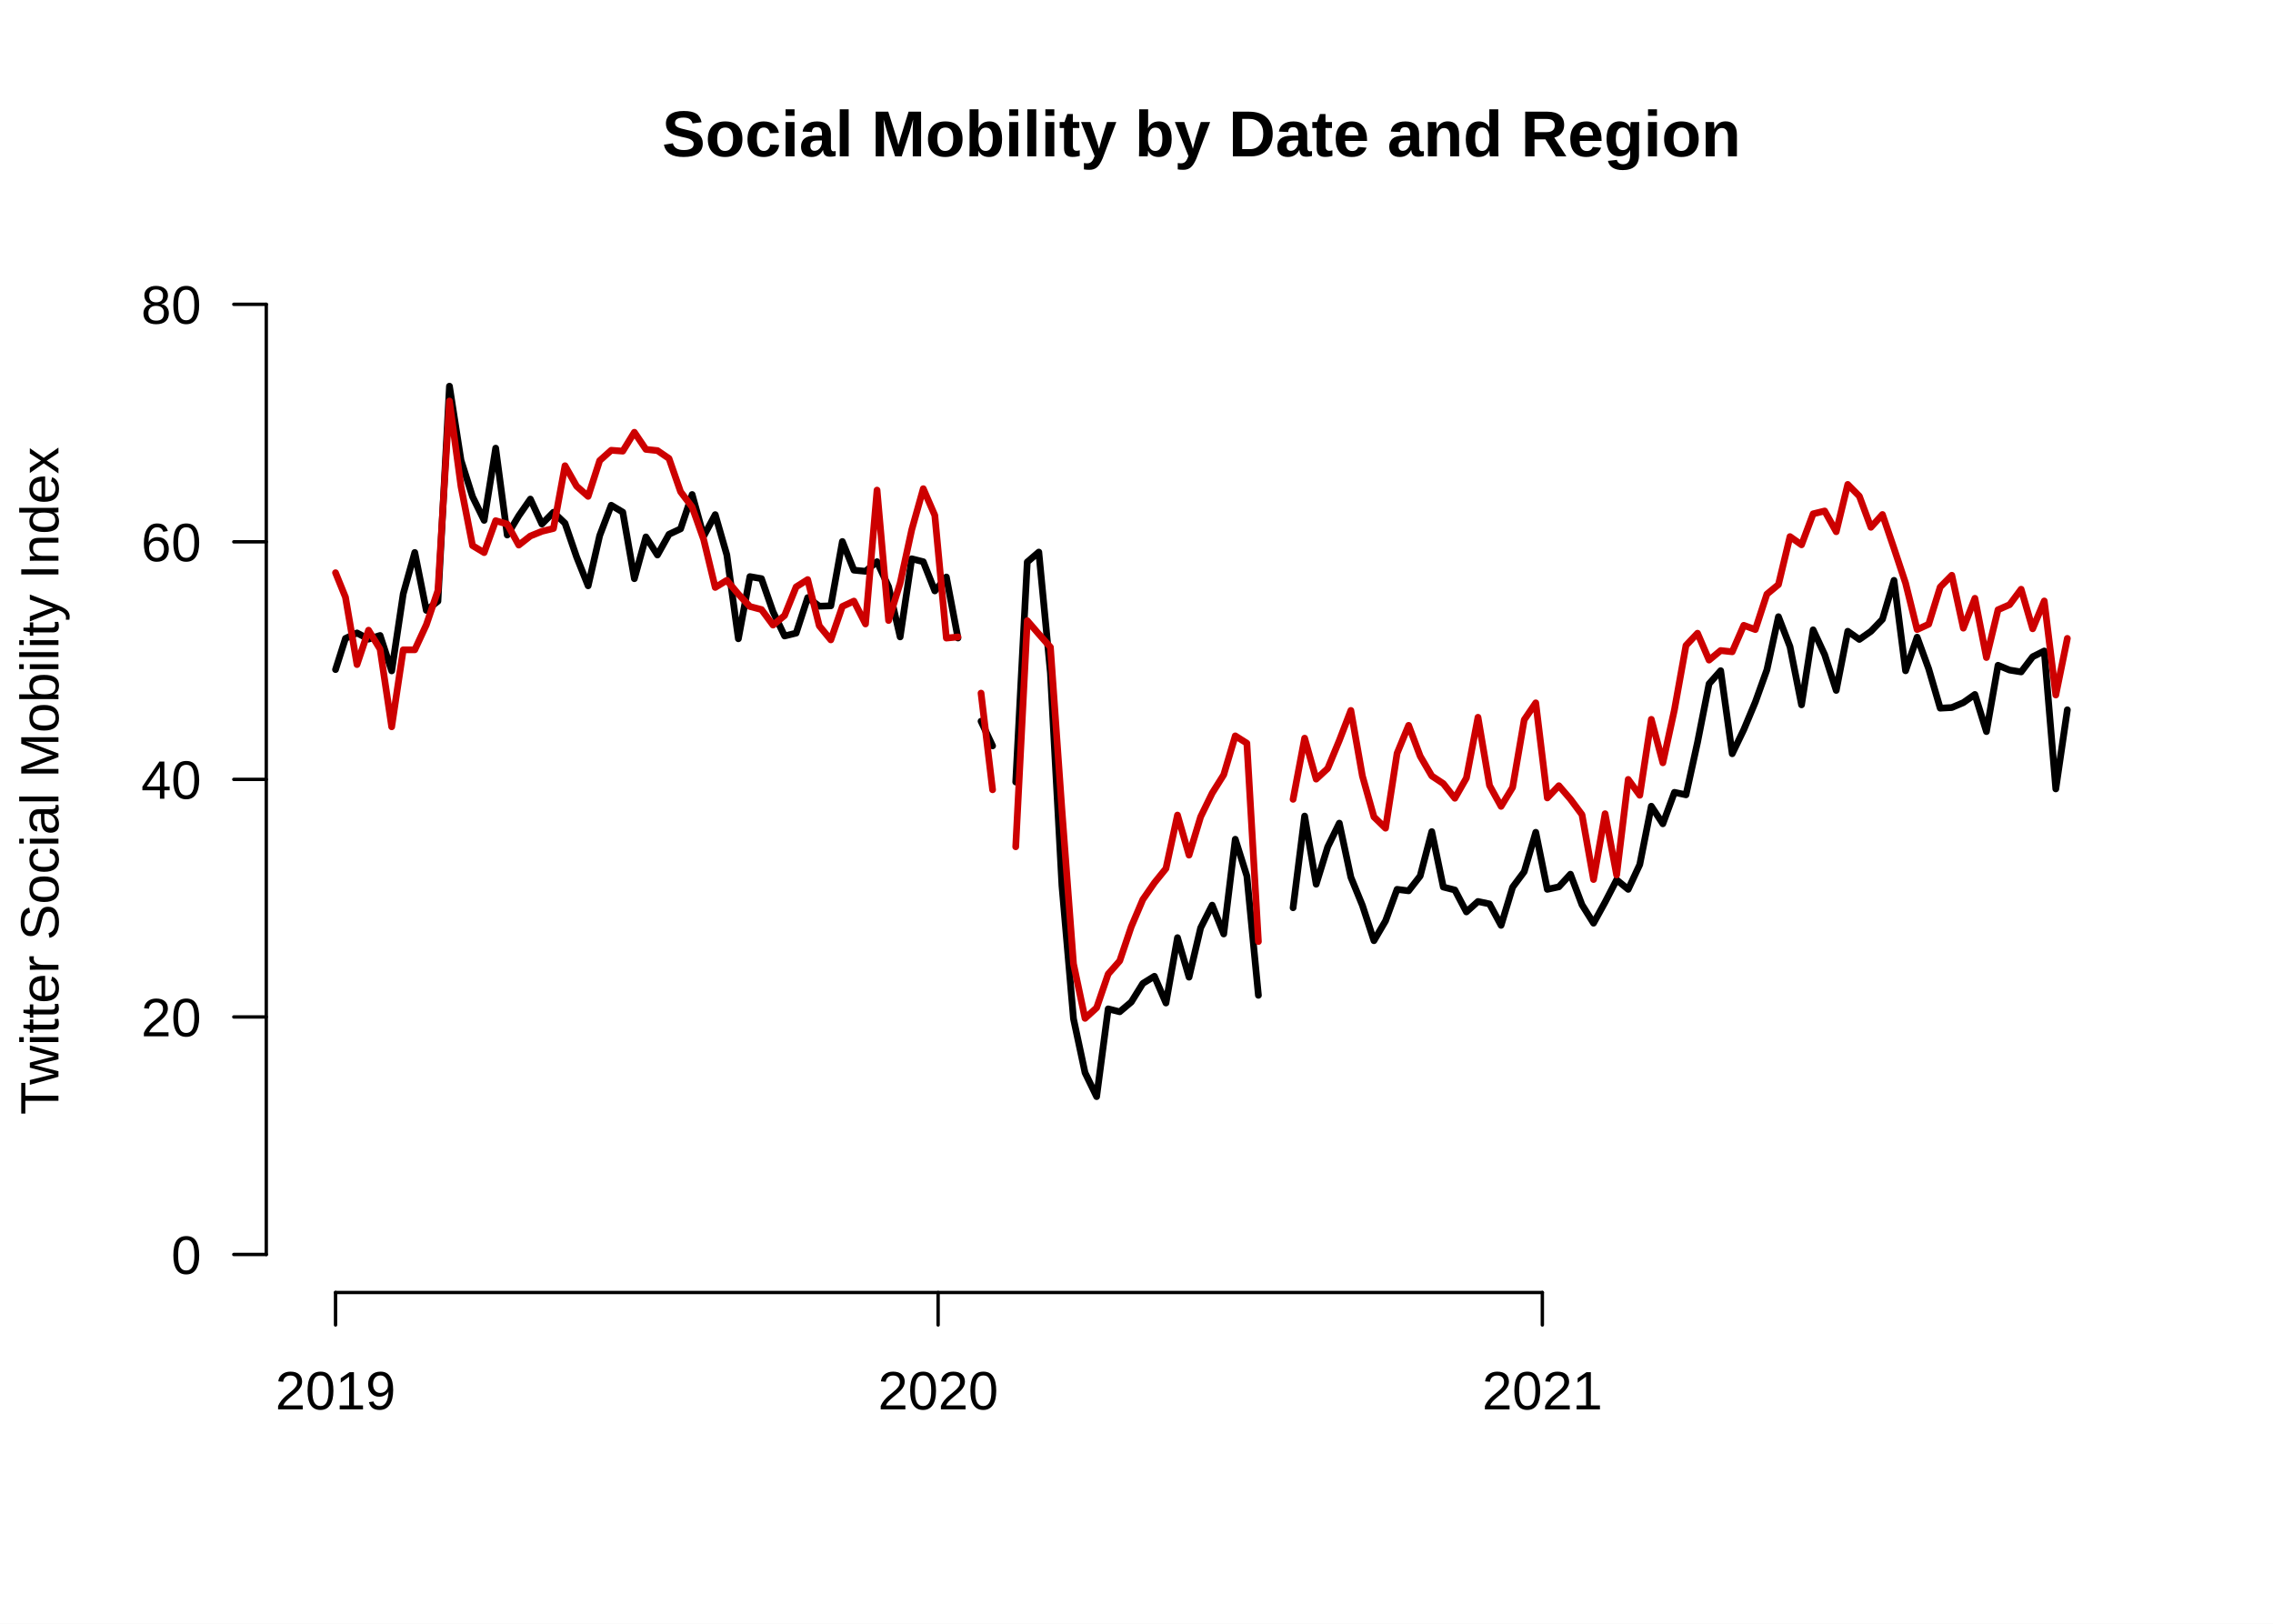
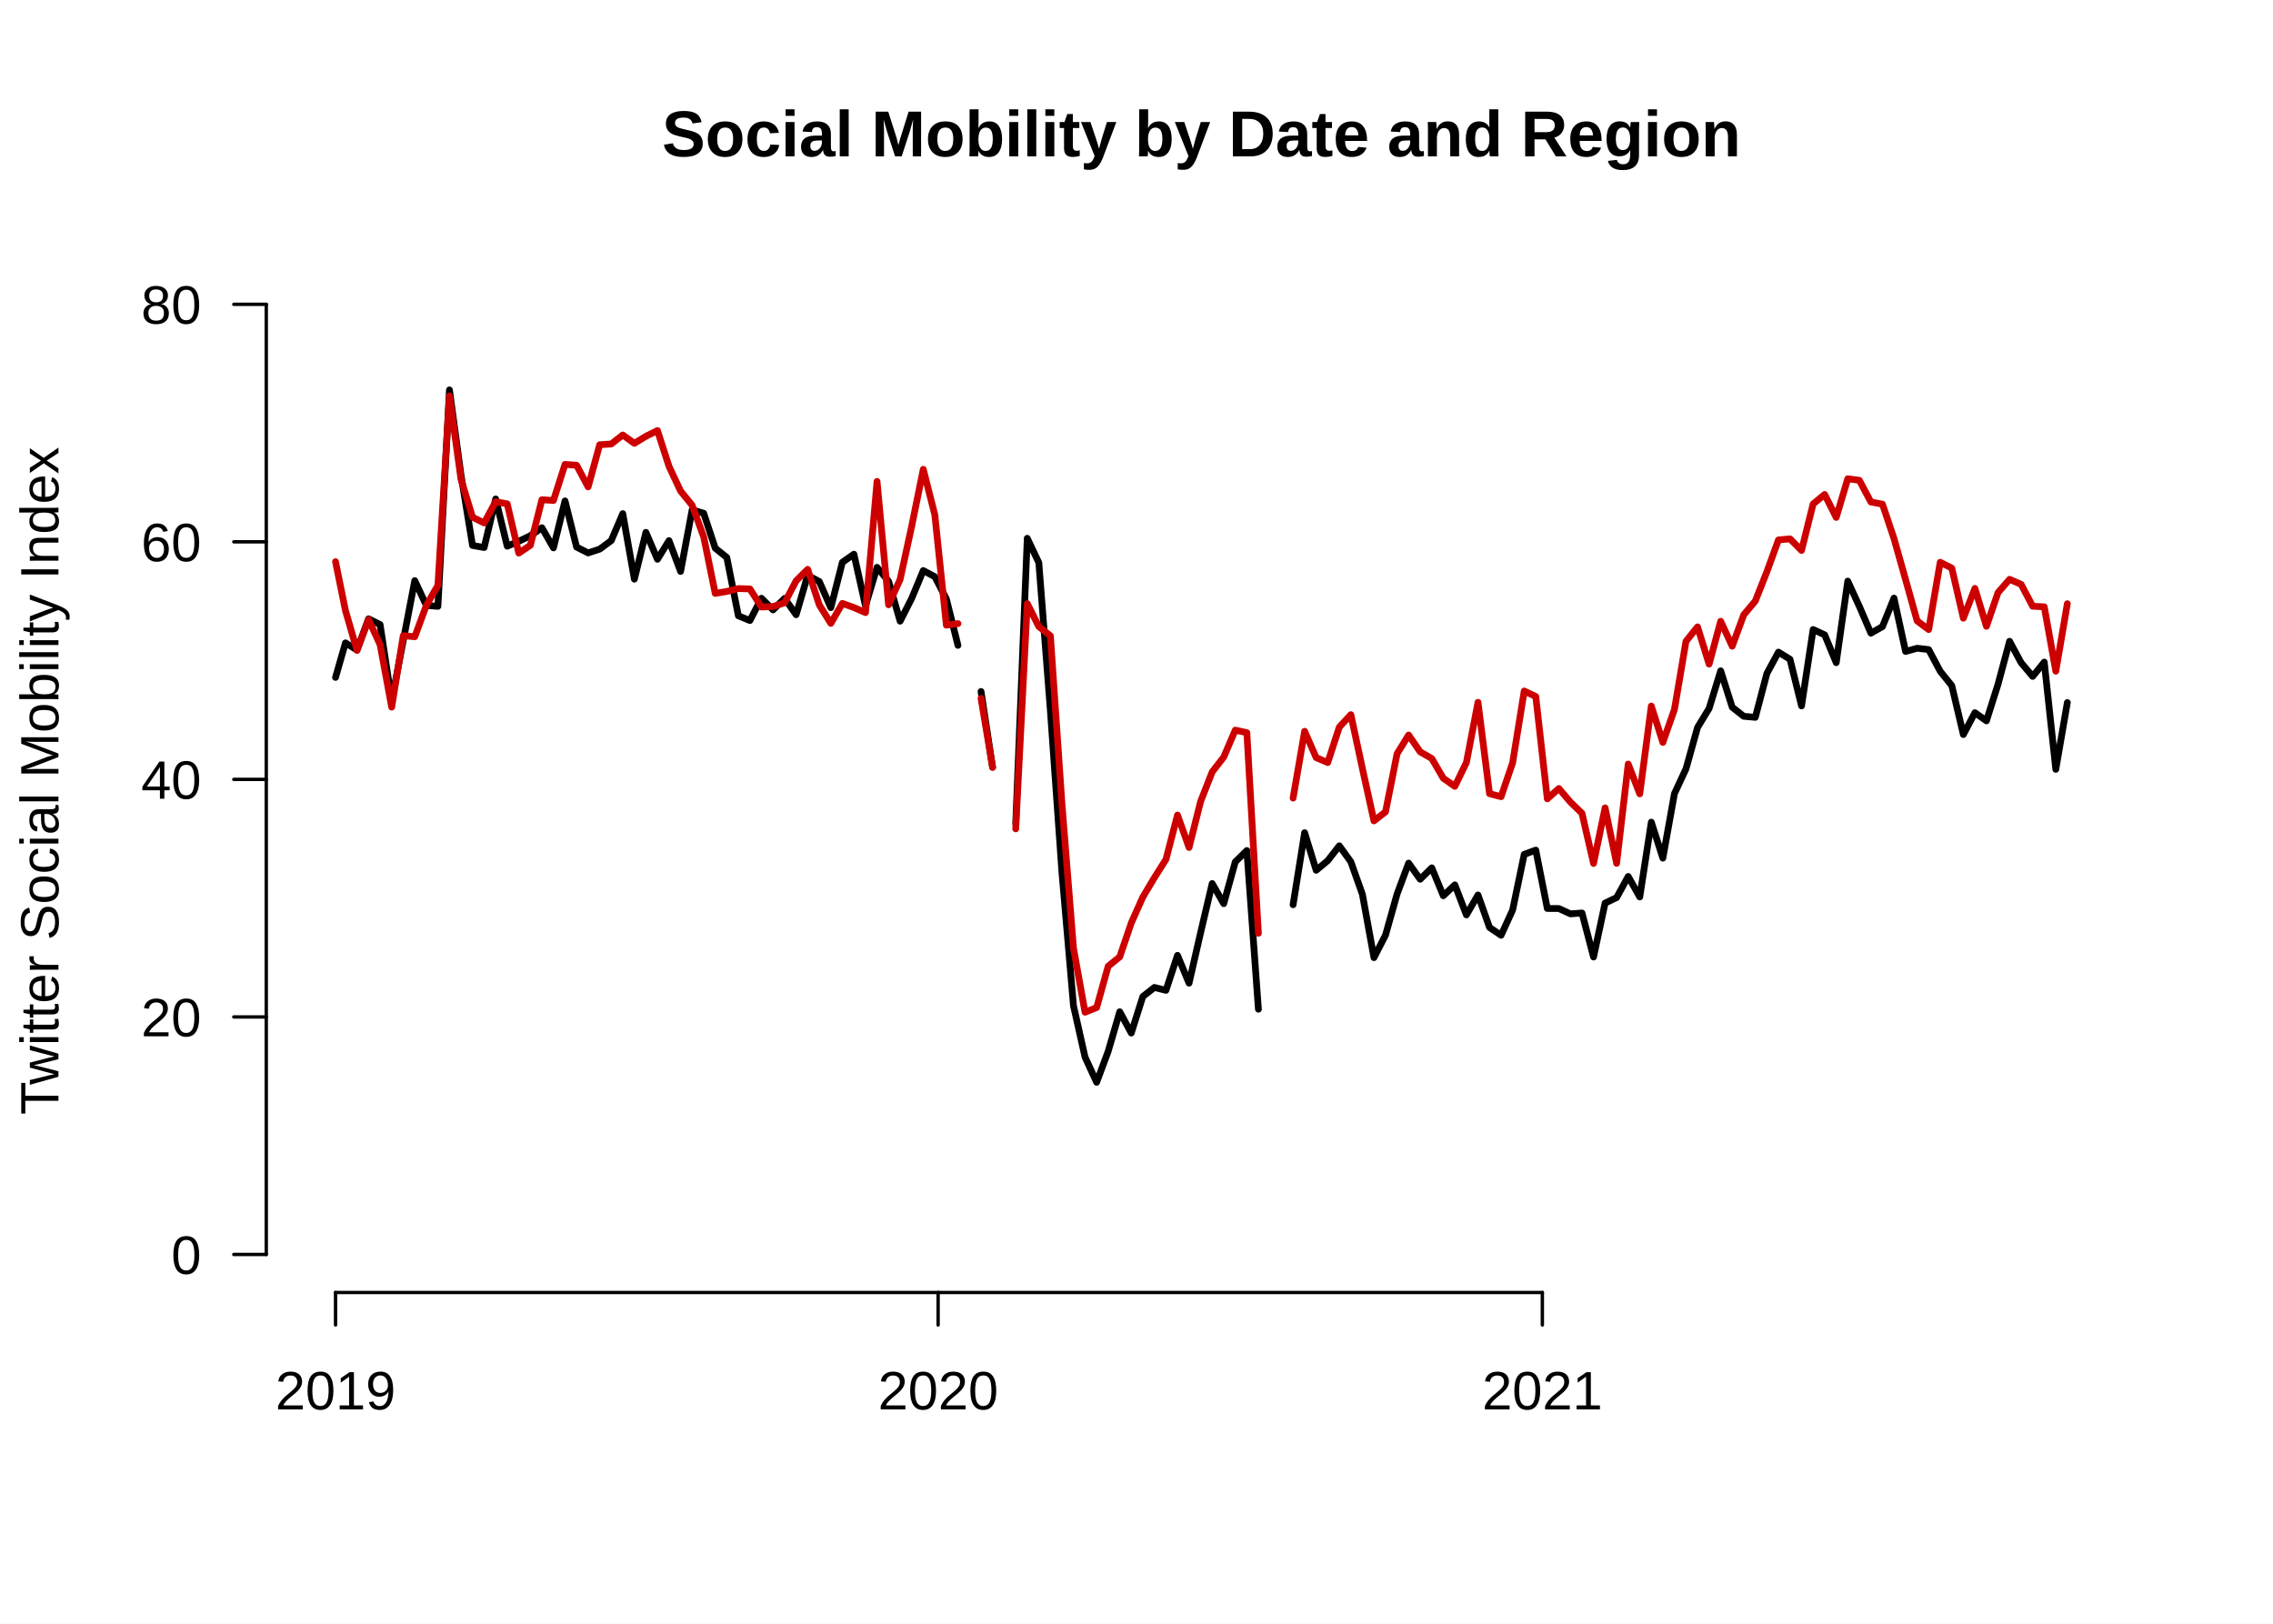
<svg xmlns="http://www.w3.org/2000/svg" viewBox="0 0 504.00 360.00">
  <defs>
    <style type="text/css">
    line, polyline, polygon, path, rect, circle {
      fill: none;
      stroke: #000000;
      stroke-linecap: round;
      stroke-linejoin: round;
      stroke-miterlimit: 10.00;
    }
  </style>
  </defs>
  <rect width="100%" height="100%" style="stroke: none; fill: #FFFFFF;" />
  <defs>
    <clipPath id="cpNTkuMDR8NDczLjc2fDI4Ni41Nnw1OS4wNA==">
      <rect x="59.04" y="59.04" width="414.72" height="227.52" />
    </clipPath>
  </defs>
-   <polyline points="74.40,148.45 76.60,141.55 79.16,140.33 81.72,141.70 84.28,140.89 86.85,148.74 89.41,131.66 91.97,122.49 94.53,135.33 97.10,133.30 99.66,85.62 102.22,102.04 104.78,110.13 107.35,115.37 109.91,99.36 112.47,118.62 115.03,114.35 117.60,110.65 120.16,116.18 122.72,113.57 125.28,116.01 127.85,123.48 130.41,129.88 132.97,118.75 135.53,112.02 138.09,113.55 140.66,128.30 143.22,119.04 145.78,123.05 148.34,118.46 150.91,117.25 153.47,109.64 156.03,118.87 158.59,114.10 161.16,123.02 163.72,141.62 166.28,127.84 168.84,128.29 171.41,135.64 173.97,141.00 176.53,140.37 179.09,132.50 181.66,134.40 184.22,134.32 186.78,120.06 189.34,126.41 191.91,126.66 194.47,124.53 197.03,130.11 199.59,141.21 202.16,123.89 204.72,124.54 207.28,131.01 209.84,127.93 212.41,141.45 " style="stroke-width: 1.50;" clip-path="url(#cpNTkuMDR8NDczLjc2fDI4Ni41Nnw1OS4wNA==)" />
-   <polyline points="217.53,159.90 220.09,165.37 " style="stroke-width: 1.50;" clip-path="url(#cpNTkuMDR8NDczLjc2fDI4Ni41Nnw1OS4wNA==)" />
-   <polyline points="225.22,173.38 227.78,124.60 230.34,122.40 232.91,149.18 235.47,196.39 238.03,225.87 240.59,237.83 243.16,243.13 245.72,223.68 248.28,224.32 250.84,222.16 253.40,218.04 255.97,216.45 258.53,222.38 261.09,207.89 263.65,216.65 266.22,205.72 268.78,200.68 271.34,207.07 273.90,186.07 276.47,194.21 279.03,220.67 " style="stroke-width: 1.50;" clip-path="url(#cpNTkuMDR8NDczLjc2fDI4Ni41Nnw1OS4wNA==)" />
-   <polyline points="286.72,201.26 289.28,180.93 291.84,196.04 294.40,187.75 296.97,182.50 299.53,194.48 302.09,200.73 304.65,208.56 307.22,204.17 309.78,197.18 312.34,197.50 314.90,194.22 317.47,184.38 320.03,196.67 322.59,197.32 325.15,202.18 327.72,199.87 330.28,200.41 332.84,205.16 335.40,196.70 337.97,193.26 340.53,184.53 343.09,197.18 345.65,196.62 348.22,193.82 350.78,200.60 353.34,204.68 355.90,200.02 358.46,195.07 361.03,197.18 363.59,191.68 366.15,178.75 368.71,182.64 371.28,175.67 373.84,176.22 376.40,164.58 378.96,151.60 381.53,148.70 384.09,167.11 386.65,161.79 389.21,155.67 391.78,148.51 394.34,136.73 396.90,143.37 399.46,156.27 402.03,139.64 404.59,145.15 407.15,153.07 409.71,139.96 412.28,141.77 414.84,139.98 417.40,137.31 419.96,128.67 422.53,148.72 425.09,141.27 427.65,148.28 430.21,157.01 432.78,156.87 435.34,155.78 437.90,153.97 440.46,162.20 443.03,147.50 445.59,148.56 448.15,148.97 450.71,145.61 453.28,144.33 455.84,174.91 458.40,157.37 " style="stroke-width: 1.50;" clip-path="url(#cpNTkuMDR8NDczLjc2fDI4Ni41Nnw1OS4wNA==)" />
+   <polyline points="74.40,150.19 76.60,142.53 79.16,144.11 81.72,137.20 84.28,138.47 86.85,155.36 89.41,142.05 91.97,128.73 94.53,134.23 97.10,134.43 99.66,86.45 102.22,105.33 104.78,120.93 107.35,121.39 109.91,110.62 112.47,121.10 115.03,120.01 117.60,118.77 120.16,117.01 122.72,121.47 125.28,111.06 127.85,121.29 130.41,122.59 132.97,121.75 135.53,119.86 138.09,113.88 140.66,128.41 143.22,118.03 145.78,124.00 148.34,119.86 150.91,126.70 153.47,113.04 156.03,113.79 158.59,121.53 161.16,123.60 163.72,136.53 166.28,137.58 168.84,132.64 171.41,135.22 173.97,132.67 176.53,136.29 179.09,127.57 181.66,128.92 184.22,134.72 186.78,124.67 189.34,122.87 191.91,134.33 194.47,125.78 197.03,128.88 199.59,137.72 202.16,132.65 204.72,126.50 207.28,127.86 209.84,132.79 212.41,143.08 " style="stroke-width: 1.50;" clip-path="url(#cpNTkuMDR8NDczLjc2fDI4Ni41Nnw1OS4wNA==)" />
+   <polyline points="217.53,153.31 220.09,170.10 " style="stroke-width: 1.50;" clip-path="url(#cpNTkuMDR8NDczLjc2fDI4Ni41Nnw1OS4wNA==)" />
+   <polyline points="225.22,182.60 227.78,119.35 230.34,124.75 232.91,157.63 235.47,193.44 238.03,222.99 240.59,234.37 243.16,239.96 245.72,233.09 248.28,224.32 250.84,229.04 253.40,220.95 255.97,218.92 258.53,219.57 261.09,211.81 263.65,217.98 266.22,206.76 268.78,195.89 271.34,200.35 273.90,191.09 276.47,188.57 279.03,223.75 " style="stroke-width: 1.50;" clip-path="url(#cpNTkuMDR8NDczLjc2fDI4Ni41Nnw1OS4wNA==)" />
+   <polyline points="286.72,200.59 289.28,184.62 291.84,192.95 294.40,190.82 296.97,187.52 299.53,191.07 302.09,198.28 304.65,212.32 307.22,207.31 309.78,198.21 312.34,191.36 314.90,194.94 317.47,192.41 320.03,198.60 322.59,196.18 325.15,202.84 327.72,198.42 330.28,205.63 332.84,207.36 335.40,201.76 337.97,189.42 340.53,188.48 343.09,201.42 345.65,201.43 348.22,202.61 350.78,202.42 353.34,212.18 355.90,200.23 358.46,199.00 361.03,194.32 363.59,198.87 366.15,182.28 368.71,190.26 371.28,175.95 373.84,170.46 376.40,161.29 378.96,157.08 381.53,148.73 384.09,156.80 386.65,158.81 389.21,159.04 391.78,149.31 394.34,144.58 396.90,146.16 399.46,156.51 402.03,139.57 404.59,140.75 407.15,146.92 409.71,128.84 412.28,134.44 414.84,140.38 417.40,138.93 419.96,132.61 422.53,144.44 425.09,143.72 427.65,144.02 430.21,148.82 432.78,152.02 435.34,162.85 437.90,158.01 440.46,159.82 443.03,151.70 445.59,142.18 448.15,146.93 450.71,149.97 453.28,146.80 455.84,170.57 458.40,155.76 " style="stroke-width: 1.50;" clip-path="url(#cpNTkuMDR8NDczLjc2fDI4Ni41Nnw1OS4wNA==)" />
  <defs>
    <clipPath id="cpMC4wMHw1MDQuMDB8MzYwLjAwfDAuMDA=">
      <rect x="0.00" y="0.00" width="504.00" height="360.00" />
    </clipPath>
  </defs>
  <line x1="74.40" y1="286.56" x2="341.99" y2="286.56" style="stroke-width: 0.75;" clip-path="url(#cpMC4wMHw1MDQuMDB8MzYwLjAwfDAuMDA=)" />
  <line x1="74.40" y1="286.56" x2="74.40" y2="293.76" style="stroke-width: 0.75;" clip-path="url(#cpMC4wMHw1MDQuMDB8MzYwLjAwfDAuMDA=)" />
  <line x1="208.01" y1="286.56" x2="208.01" y2="293.76" style="stroke-width: 0.75;" clip-path="url(#cpMC4wMHw1MDQuMDB8MzYwLjAwfDAuMDA=)" />
  <line x1="341.99" y1="286.56" x2="341.99" y2="293.76" style="stroke-width: 0.75;" clip-path="url(#cpMC4wMHw1MDQuMDB8MzYwLjAwfDAuMDA=)" />
  <g clip-path="url(#cpMC4wMHw1MDQuMDB8MzYwLjAwfDAuMDA=)">
    <text x="61.05" y="312.48" style="font-size: 12.00px; font-family: Arial;" textLength="26.70px" lengthAdjust="spacingAndGlyphs">2019</text>
  </g>
  <g clip-path="url(#cpMC4wMHw1MDQuMDB8MzYwLjAwfDAuMDA=)">
    <text x="194.67" y="312.48" style="font-size: 12.00px; font-family: Arial;" textLength="26.70px" lengthAdjust="spacingAndGlyphs">2020</text>
  </g>
  <g clip-path="url(#cpMC4wMHw1MDQuMDB8MzYwLjAwfDAuMDA=)">
    <text x="328.64" y="312.48" style="font-size: 12.00px; font-family: Arial;" textLength="26.70px" lengthAdjust="spacingAndGlyphs">2021</text>
  </g>
  <line x1="59.04" y1="278.13" x2="59.04" y2="67.47" style="stroke-width: 0.75;" clip-path="url(#cpMC4wMHw1MDQuMDB8MzYwLjAwfDAuMDA=)" />
  <line x1="59.04" y1="278.13" x2="51.84" y2="278.13" style="stroke-width: 0.75;" clip-path="url(#cpMC4wMHw1MDQuMDB8MzYwLjAwfDAuMDA=)" />
  <line x1="59.04" y1="225.47" x2="51.84" y2="225.47" style="stroke-width: 0.75;" clip-path="url(#cpMC4wMHw1MDQuMDB8MzYwLjAwfDAuMDA=)" />
  <line x1="59.04" y1="172.80" x2="51.84" y2="172.80" style="stroke-width: 0.75;" clip-path="url(#cpMC4wMHw1MDQuMDB8MzYwLjAwfDAuMDA=)" />
  <line x1="59.04" y1="120.13" x2="51.84" y2="120.13" style="stroke-width: 0.75;" clip-path="url(#cpMC4wMHw1MDQuMDB8MzYwLjAwfDAuMDA=)" />
  <line x1="59.04" y1="67.47" x2="51.84" y2="67.47" style="stroke-width: 0.75;" clip-path="url(#cpMC4wMHw1MDQuMDB8MzYwLjAwfDAuMDA=)" />
  <g clip-path="url(#cpMC4wMHw1MDQuMDB8MzYwLjAwfDAuMDA=)">
    <text x="37.97" y="282.43" style="font-size: 12.00px; font-family: Arial;" textLength="6.67px" lengthAdjust="spacingAndGlyphs">0</text>
  </g>
  <g clip-path="url(#cpMC4wMHw1MDQuMDB8MzYwLjAwfDAuMDA=)">
    <text x="31.29" y="229.76" style="font-size: 12.00px; font-family: Arial;" textLength="13.35px" lengthAdjust="spacingAndGlyphs">20</text>
  </g>
  <g clip-path="url(#cpMC4wMHw1MDQuMDB8MzYwLjAwfDAuMDA=)">
    <text x="31.29" y="177.09" style="font-size: 12.00px; font-family: Arial;" textLength="13.35px" lengthAdjust="spacingAndGlyphs">40</text>
  </g>
  <g clip-path="url(#cpMC4wMHw1MDQuMDB8MzYwLjAwfDAuMDA=)">
    <text x="31.29" y="124.43" style="font-size: 12.00px; font-family: Arial;" textLength="13.35px" lengthAdjust="spacingAndGlyphs">60</text>
  </g>
  <g clip-path="url(#cpMC4wMHw1MDQuMDB8MzYwLjAwfDAuMDA=)">
    <text x="31.29" y="71.76" style="font-size: 12.00px; font-family: Arial;" textLength="13.35px" lengthAdjust="spacingAndGlyphs">80</text>
  </g>
  <g clip-path="url(#cpMC4wMHw1MDQuMDB8MzYwLjAwfDAuMDA=)">
    <text x="146.78" y="34.67" style="font-size: 14.40px; font-weight: bold; font-family: Arial;" textLength="239.23px" lengthAdjust="spacingAndGlyphs">Social Mobility by Date and Region</text>
  </g>
  <g clip-path="url(#cpMC4wMHw1MDQuMDB8MzYwLjAwfDAuMDA=)">
    <text transform="translate(12.96,247.16) rotate(-90)" style="font-size: 12.00px; font-family: Arial;" textLength="148.72px" lengthAdjust="spacingAndGlyphs">Twitter Social Mobility Index</text>
  </g>
  <defs>
    <clipPath id="cpNTkuMDR8NDczLjc2fDI4Ni41Nnw1OS4wNA==">
      <rect x="59.04" y="59.04" width="414.72" height="227.52" />
    </clipPath>
  </defs>
-   <polyline points="74.40,126.98 76.60,132.40 79.16,147.34 81.72,139.72 84.28,143.92 86.85,161.14 89.41,144.07 91.97,144.07 94.53,138.53 97.10,130.94 99.66,88.91 102.22,107.87 104.78,120.97 107.35,122.52 109.91,115.44 112.47,116.20 115.03,120.85 117.60,118.84 120.16,117.80 122.72,117.17 125.28,103.26 127.85,107.79 130.41,110.05 132.97,102.12 135.53,99.83 138.09,100.02 140.66,95.84 143.22,99.63 145.78,99.90 148.34,101.65 150.91,109.03 153.47,112.41 156.03,119.63 158.59,130.24 161.16,128.66 163.72,131.73 166.28,134.47 168.84,135.14 171.41,138.59 173.97,136.46 176.53,130.12 179.09,128.50 181.66,138.75 184.22,141.87 186.78,134.46 189.34,133.27 191.91,138.34 194.47,108.66 197.03,137.57 199.59,129.29 202.16,117.46 204.72,108.35 207.28,114.26 209.84,141.47 212.41,141.22 " style="stroke-width: 1.50; stroke: #CD0000;" clip-path="url(#cpNTkuMDR8NDczLjc2fDI4Ni41Nnw1OS4wNA==)" />
-   <polyline points="217.53,153.67 220.09,175.10 " style="stroke-width: 1.50; stroke: #CD0000;" clip-path="url(#cpNTkuMDR8NDczLjc2fDI4Ni41Nnw1OS4wNA==)" />
-   <polyline points="225.22,187.74 227.78,137.61 230.34,140.58 232.91,143.48 235.47,179.66 238.03,213.68 240.59,225.78 243.16,223.43 245.72,215.95 248.28,213.04 250.84,205.46 253.40,199.44 255.97,195.73 258.53,192.56 261.09,180.71 263.65,189.59 266.22,181.10 268.78,175.85 271.34,171.77 273.90,163.15 276.47,164.78 279.03,208.75 " style="stroke-width: 1.50; stroke: #CD0000;" clip-path="url(#cpNTkuMDR8NDczLjc2fDI4Ni41Nnw1OS4wNA==)" />
-   <polyline points="286.72,177.22 289.28,163.66 291.84,172.74 294.40,170.37 296.97,164.17 299.53,157.51 302.09,172.04 304.65,181.12 307.22,183.62 309.78,167.02 312.34,160.82 314.90,167.64 317.47,172.03 320.03,173.73 322.59,176.98 325.15,172.49 327.72,159.03 330.28,174.15 332.84,178.78 335.40,174.57 337.97,159.59 340.53,155.83 343.09,176.91 345.65,174.20 348.22,177.18 350.78,180.62 353.34,195.00 355.90,180.41 358.46,193.99 361.03,172.81 363.59,176.32 366.15,159.49 368.71,169.12 371.28,157.35 373.84,143.10 376.40,140.39 378.96,146.35 381.53,144.23 384.09,144.51 386.65,138.64 389.21,139.58 391.78,131.73 394.34,129.61 396.90,118.97 399.46,120.79 402.03,113.92 404.59,113.29 407.15,117.89 409.71,107.40 412.28,110.01 414.84,116.91 417.40,114.07 419.96,121.57 422.53,129.29 425.09,139.58 427.65,138.40 430.21,130.15 432.78,127.54 435.34,139.27 437.90,132.65 440.46,145.78 443.03,135.19 445.59,134.07 448.15,130.64 450.71,139.41 453.28,133.24 455.84,154.09 458.40,141.54 " style="stroke-width: 1.50; stroke: #CD0000;" clip-path="url(#cpNTkuMDR8NDczLjc2fDI4Ni41Nnw1OS4wNA==)" />
+   <polyline points="74.40,124.53 76.60,135.38 79.16,144.21 81.72,137.36 84.28,142.92 86.85,156.78 89.41,140.94 91.97,141.17 94.53,134.24 97.10,129.77 99.66,87.78 102.22,106.27 104.78,114.67 107.35,115.94 109.91,111.23 112.47,111.71 115.03,122.63 117.60,120.89 120.16,110.79 122.72,110.96 125.28,102.96 127.85,103.15 130.41,107.95 132.97,98.60 135.53,98.44 138.09,96.44 140.66,98.29 143.22,96.73 145.78,95.46 148.34,103.39 150.91,108.87 153.47,112.02 156.03,119.01 158.59,131.57 161.16,131.13 163.72,130.49 166.28,130.57 168.84,134.58 171.41,134.48 173.97,133.65 176.53,128.77 179.09,126.23 181.66,134.11 184.22,138.21 186.78,133.78 189.34,134.70 191.91,135.82 194.47,106.73 197.03,134.09 199.59,128.45 202.16,116.63 204.72,104.05 207.28,114.13 209.84,138.61 212.41,138.26 " style="stroke-width: 1.50; stroke: #CD0000;" clip-path="url(#cpNTkuMDR8NDczLjc2fDI4Ni41Nnw1OS4wNA==)" />
+   <polyline points="217.53,154.84 220.09,170.13 " style="stroke-width: 1.50; stroke: #CD0000;" clip-path="url(#cpNTkuMDR8NDczLjc2fDI4Ni41Nnw1OS4wNA==)" />
+   <polyline points="225.22,183.77 227.78,133.82 230.34,138.92 232.91,140.97 235.47,178.20 238.03,210.23 240.59,224.42 243.16,223.39 245.72,214.22 248.28,212.16 250.84,204.63 253.40,198.90 255.97,194.59 258.53,190.54 261.09,180.71 263.65,187.90 266.22,177.69 268.78,171.15 271.34,167.85 273.90,161.88 276.47,162.44 279.03,206.92 " style="stroke-width: 1.50; stroke: #CD0000;" clip-path="url(#cpNTkuMDR8NDczLjc2fDI4Ni41Nnw1OS4wNA==)" />
+   <polyline points="286.72,176.95 289.28,162.13 291.84,167.97 294.40,169.07 296.97,161.21 299.53,158.45 302.09,170.38 304.65,182.00 307.22,179.99 309.78,167.10 312.34,162.97 314.90,166.69 317.47,168.17 320.03,172.55 322.59,174.34 325.15,169.06 327.72,155.71 330.28,175.97 332.84,176.63 335.40,169.12 337.97,153.20 340.53,154.42 343.09,177.11 345.65,174.82 348.22,177.83 350.78,180.32 353.34,191.44 355.90,179.11 358.46,191.41 361.03,169.40 363.59,176.01 366.15,156.54 368.71,164.60 371.28,157.29 373.84,142.18 376.40,138.98 378.96,147.24 381.53,137.74 384.09,143.27 386.65,136.31 389.21,133.25 391.78,126.75 394.34,119.71 396.90,119.47 399.46,122.04 402.03,111.73 404.59,109.63 407.15,114.72 409.71,106.14 412.28,106.49 414.84,111.30 417.40,111.78 419.96,119.39 422.53,128.50 425.09,137.66 427.65,139.58 430.21,124.66 432.78,125.96 435.34,137.06 437.90,130.46 440.46,138.86 443.03,131.38 445.59,128.44 448.15,129.56 450.71,134.41 453.28,134.54 455.84,148.81 458.40,133.85 " style="stroke-width: 1.50; stroke: #CD0000;" clip-path="url(#cpNTkuMDR8NDczLjc2fDI4Ni41Nnw1OS4wNA==)" />
</svg>
